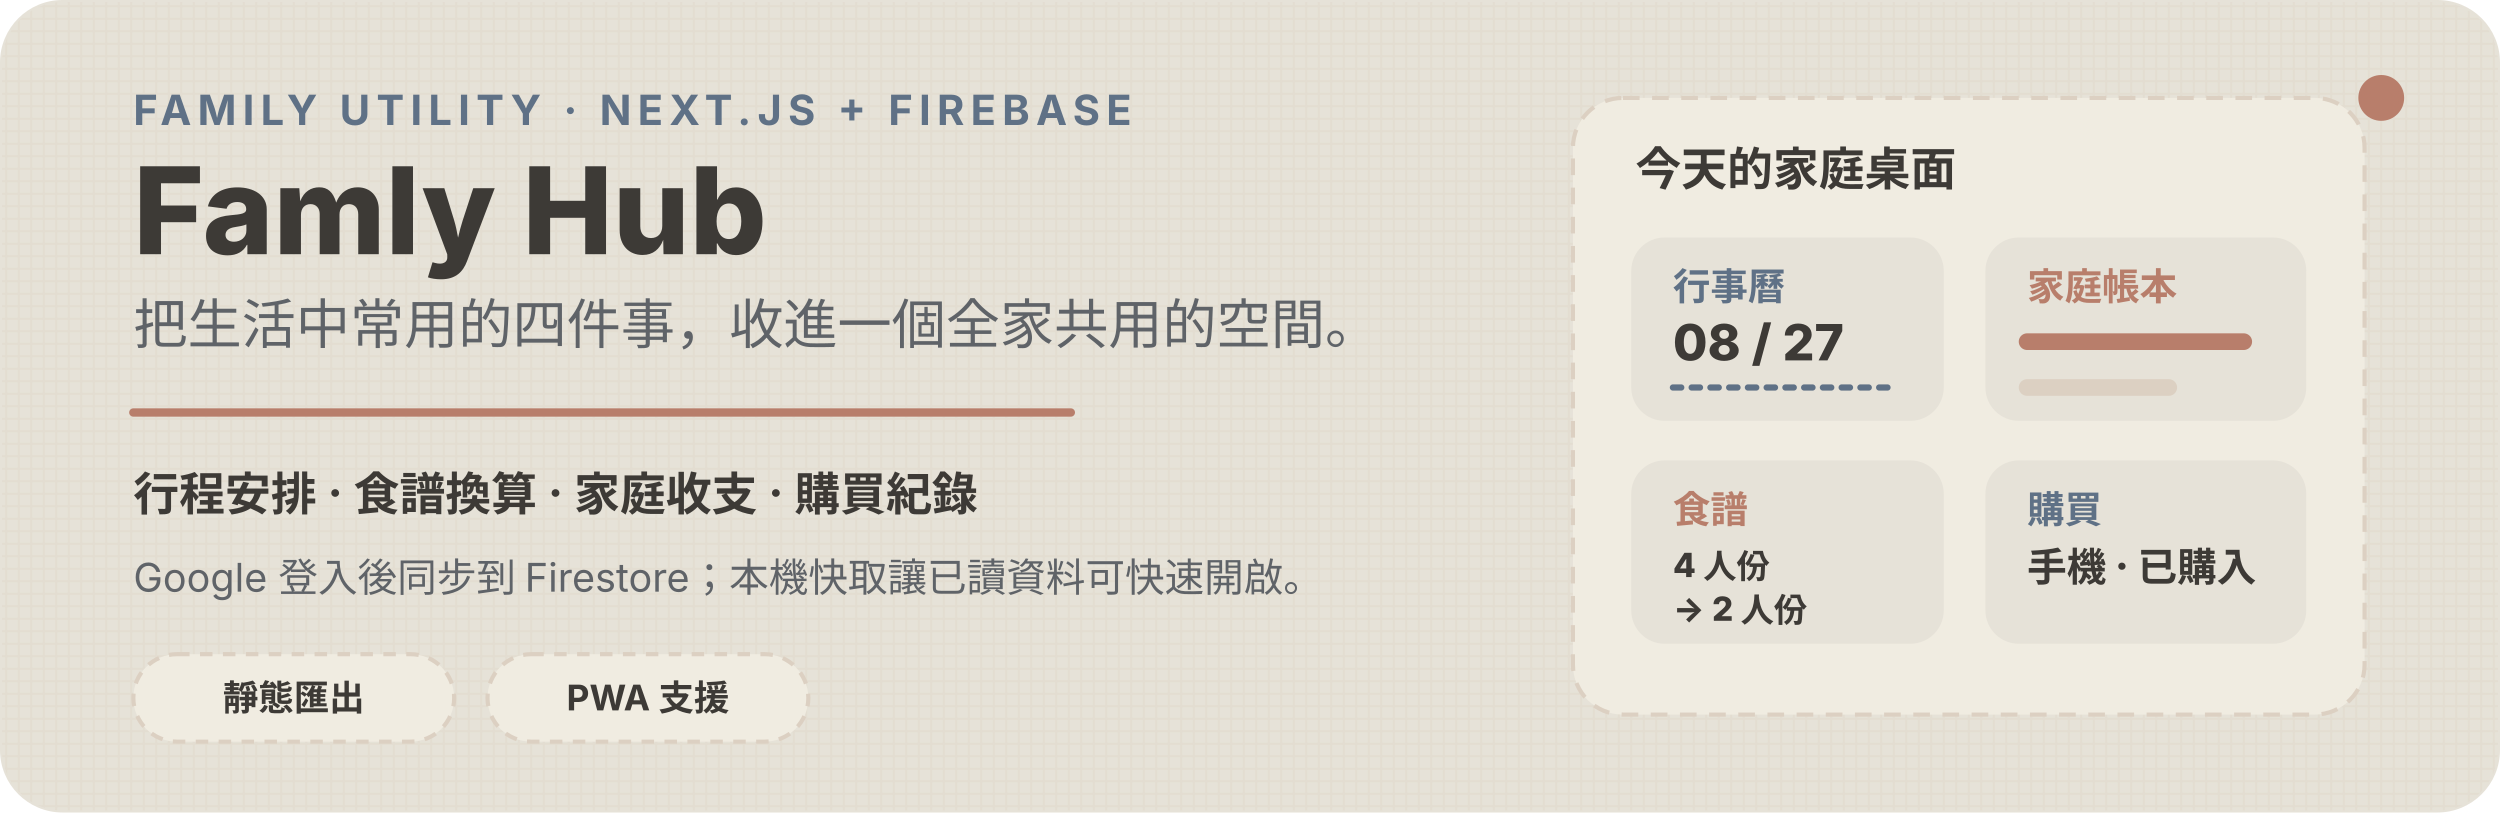
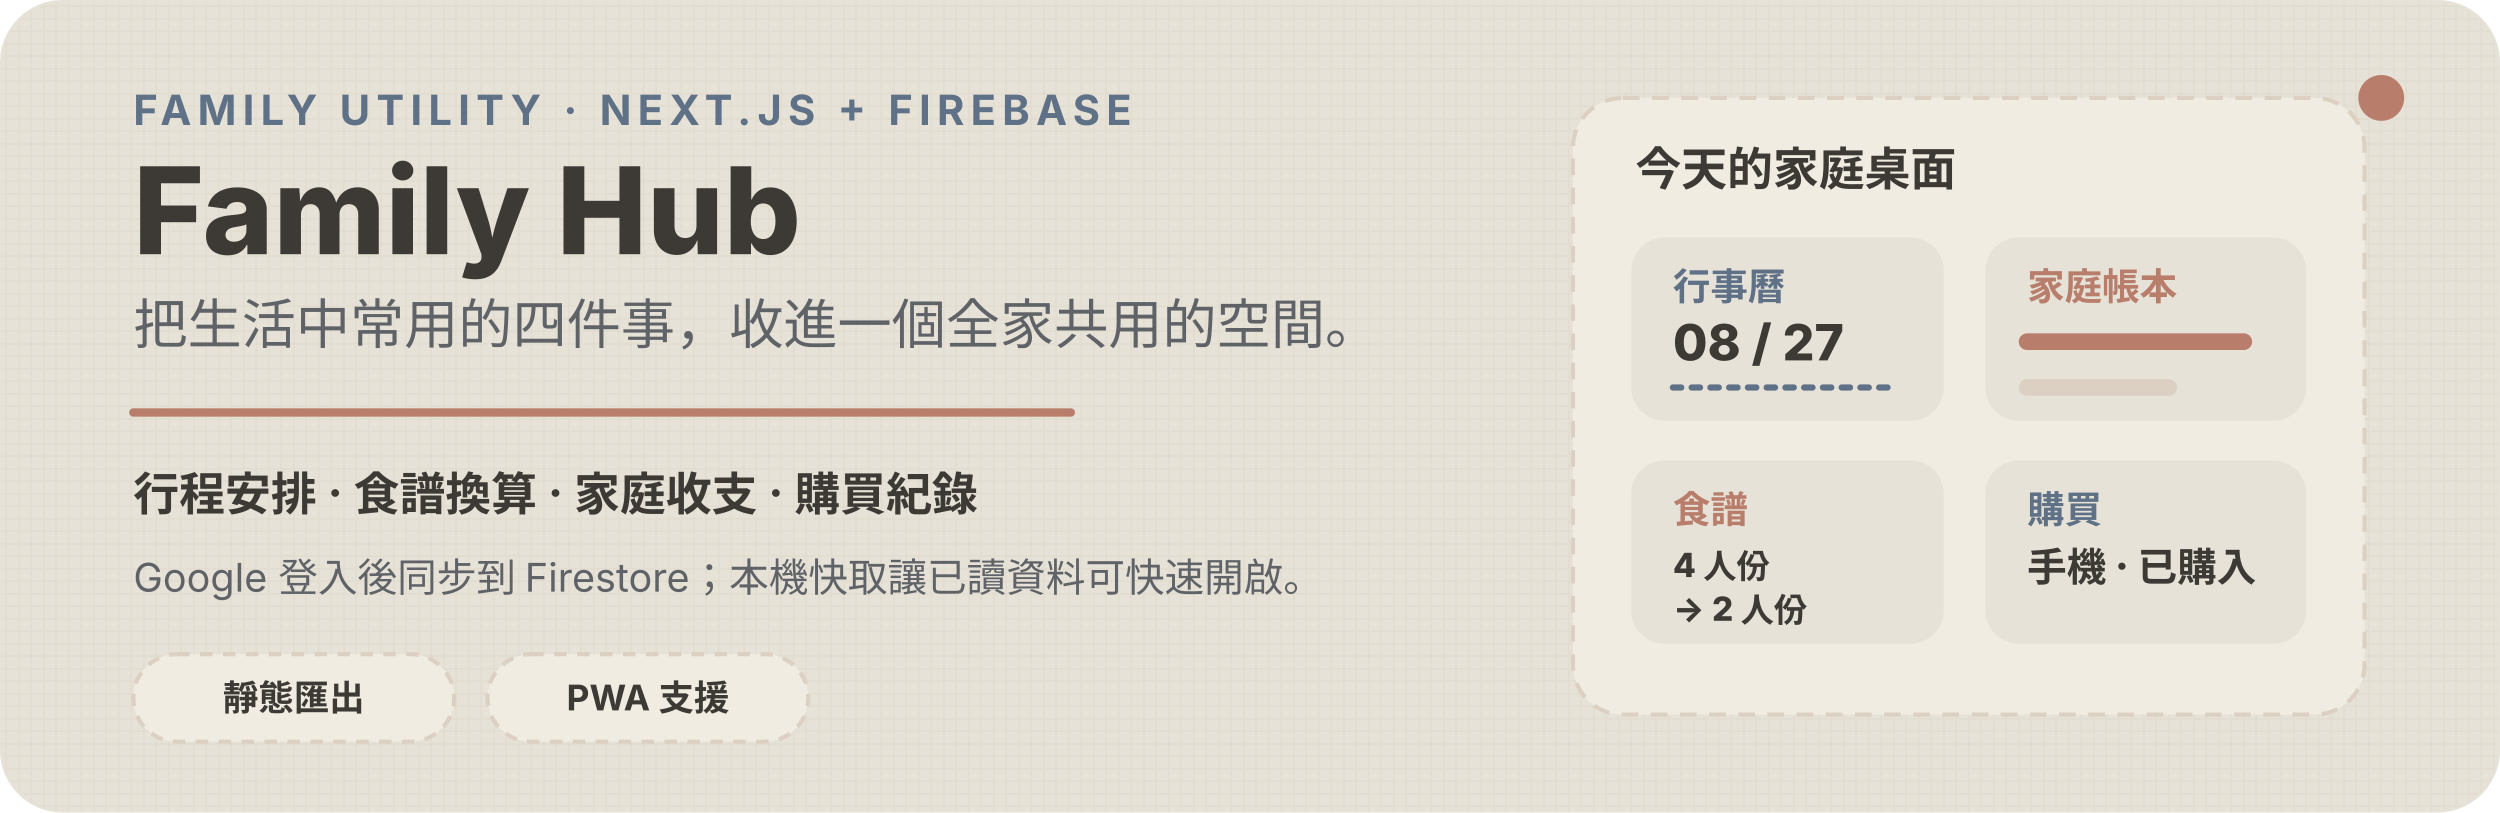
<svg xmlns="http://www.w3.org/2000/svg" width="1200" height="390" viewBox="0 0 1200 390" role="img" aria-labelledby="title desc">
  <defs>
    <pattern id="weave" width="12" height="12" patternUnits="userSpaceOnUse">
      <path d="M0 3h12M0 9h12M3 0v12M9 0v12" fill="none" stroke="#dcd0c2" stroke-opacity=".42" stroke-width="1" />
    </pattern>
  </defs>
  <rect width="1200" height="390" rx="30" fill="#e6e2d8" />
  <rect x="1" y="1" width="1198" height="388" rx="29" fill="url(#weave)" opacity=".72" />
  <g transform="translate(64 60)" font-family="-apple-system,BlinkMacSystemFont,'Segoe UI','PingFang TC',sans-serif">
    <text fill="#5f7186" font-size="20" font-weight="700" letter-spacing="3">FAMILY UTILITY · NEXT.JS + FIREBASE</text>
-     <text y="62" fill="#3d3a36" font-size="58" font-weight="800">Famly Hub</text>
+     <text y="62" fill="#3d3a36" font-size="58" font-weight="800">Family Hub</text>
    <text y="105" fill="#5f6368" font-size="26">把生活中常用的四件事，收進一個全家共用的空間。</text>
    <path d="M0 138h450" stroke="#b87e6b" stroke-width="4" stroke-linecap="round" />
    <text y="185" fill="#3d3a36" font-size="22" font-weight="700">行程安排 · 食譜換算 · 家庭收支 · 購買紀錄</text>
    <text y="224" fill="#5f6368" font-size="19">Google 登入後同步到 Firestore；本機快取讓已讀資料可快速開啟。</text>
    <g transform="translate(0 254)">
      <rect width="154" height="42" rx="21" fill="#f0ece1" stroke="#dcd0c2" stroke-width="2" stroke-dasharray="6 5" />
      <text x="77" y="27" text-anchor="middle" fill="#3d3a36" font-size="17" font-weight="700">靜態匯出</text>
      <rect x="170" width="154" height="42" rx="21" fill="#f0ece1" stroke="#dcd0c2" stroke-width="2" stroke-dasharray="6 5" />
      <text x="247" y="27" text-anchor="middle" fill="#3d3a36" font-size="17" font-weight="700">PWA 支援</text>
    </g>
  </g>
  <g transform="translate(755 47)" font-family="-apple-system,BlinkMacSystemFont,'Segoe UI','PingFang TC',sans-serif">
    <rect width="380" height="296" rx="24" fill="#f0ece1" stroke="#dcd0c2" stroke-width="2" stroke-dasharray="8 6" />
    <text x="30" y="42" fill="#3d3a36" font-size="22" font-weight="800">今天的家庭桌面</text>
    <g transform="translate(28 67)">
      <rect width="150" height="88" rx="16" fill="#e6e2d8" />
      <rect x="170" width="154" height="88" rx="16" fill="#e6e2d8" />
      <text x="20" y="30" fill="#5f7186" font-size="18" font-weight="800">行事曆</text>
      <text x="20" y="59" fill="#3d3a36" font-size="24" font-weight="800">08 / 27</text>
      <path d="M20 72h104" stroke="#5f7186" stroke-width="3" stroke-linecap="round" stroke-dasharray="4 5" />
      <text x="190" y="30" fill="#b87e6b" font-size="18" font-weight="800">家庭帳本</text>
      <path d="M190 50h104" stroke="#b87e6b" stroke-width="8" stroke-linecap="round" />
      <path d="M190 72h68" stroke="#dcd0c2" stroke-width="8" stroke-linecap="round" />
    </g>
    <g transform="translate(28 174)">
      <rect width="150" height="88" rx="16" fill="#e6e2d8" />
      <rect x="170" width="154" height="88" rx="16" fill="#e6e2d8" />
      <text x="20" y="30" fill="#b87e6b" font-size="18" font-weight="800">食譜</text>
      <text x="20" y="56" fill="#3d3a36" font-size="16" font-weight="800">4 人份</text>
      <text x="20" y="77" fill="#3d3a36" font-size="16" font-weight="800">→ 2 人份</text>
      <text x="190" y="30" fill="#5f7186" font-size="18" font-weight="800">購買</text>
      <text x="190" y="58" fill="#3d3a36" font-size="19" font-weight="800">手機 · 已購入</text>
    </g>
  </g>
  <circle cx="1143" cy="47" r="11" fill="#b87e6b" />
</svg>
